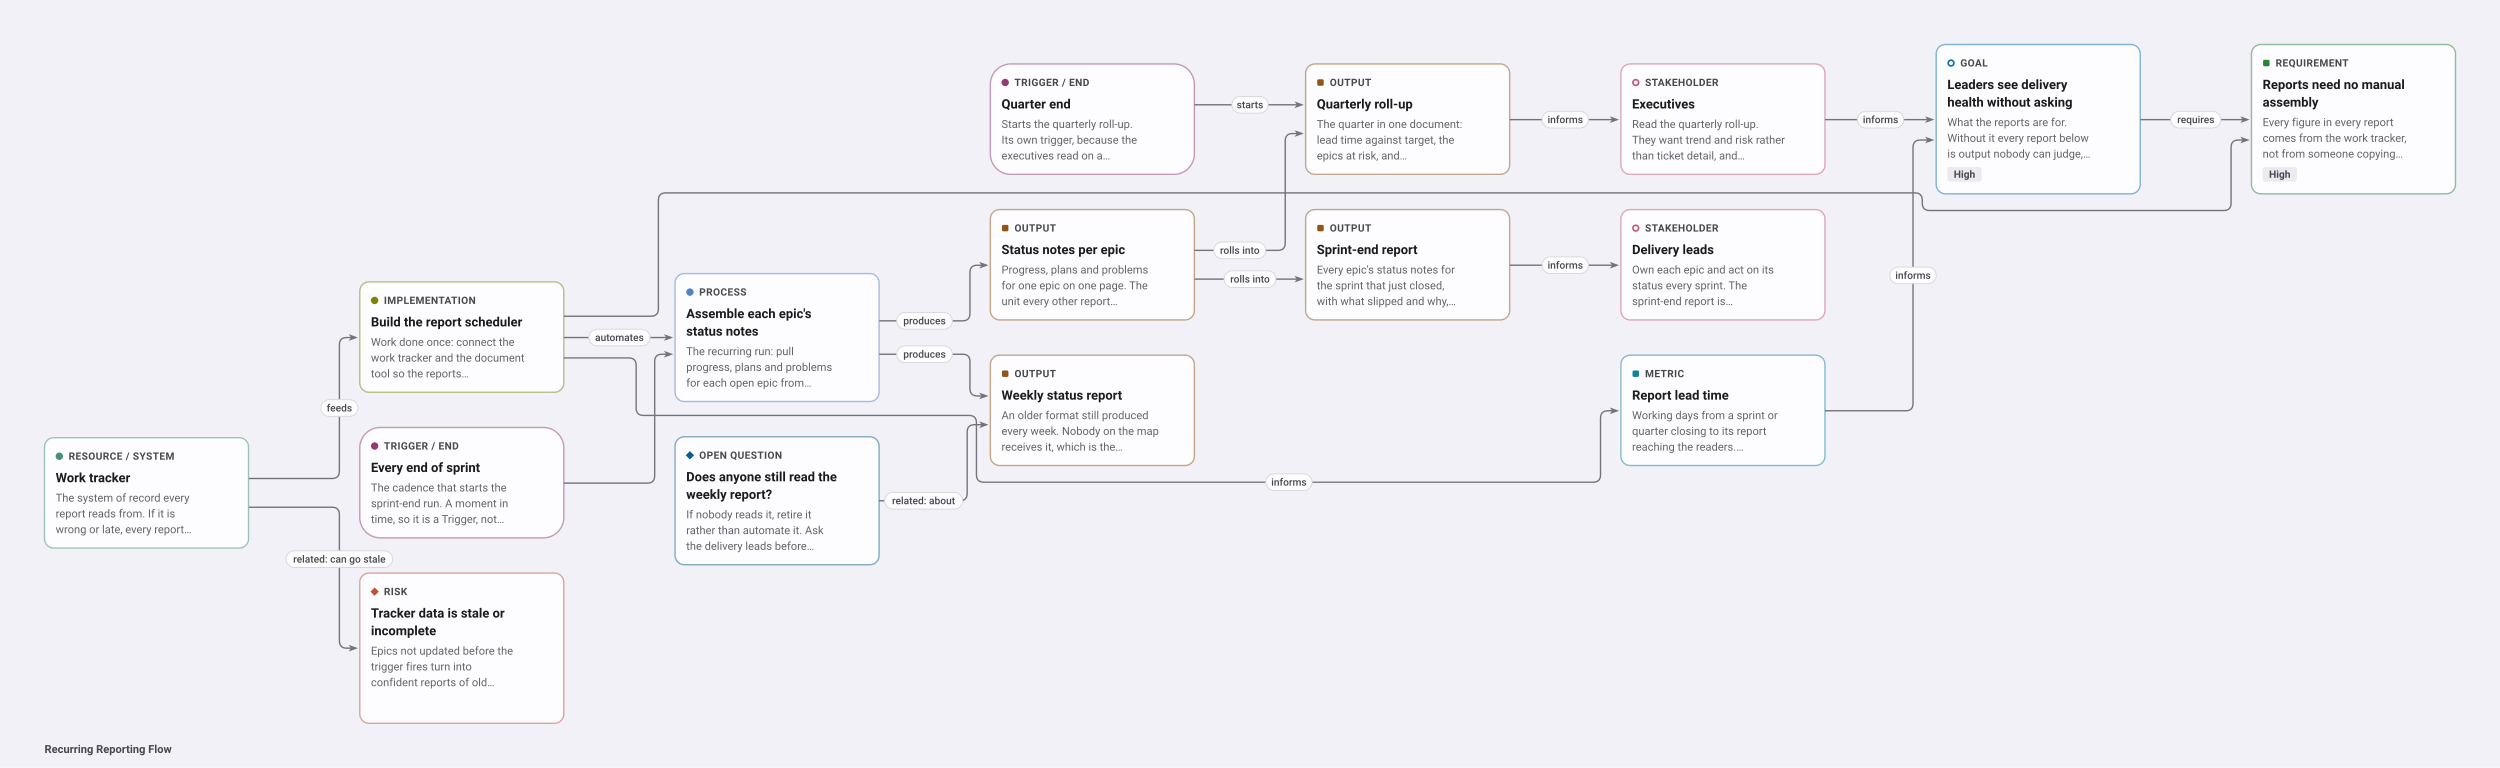
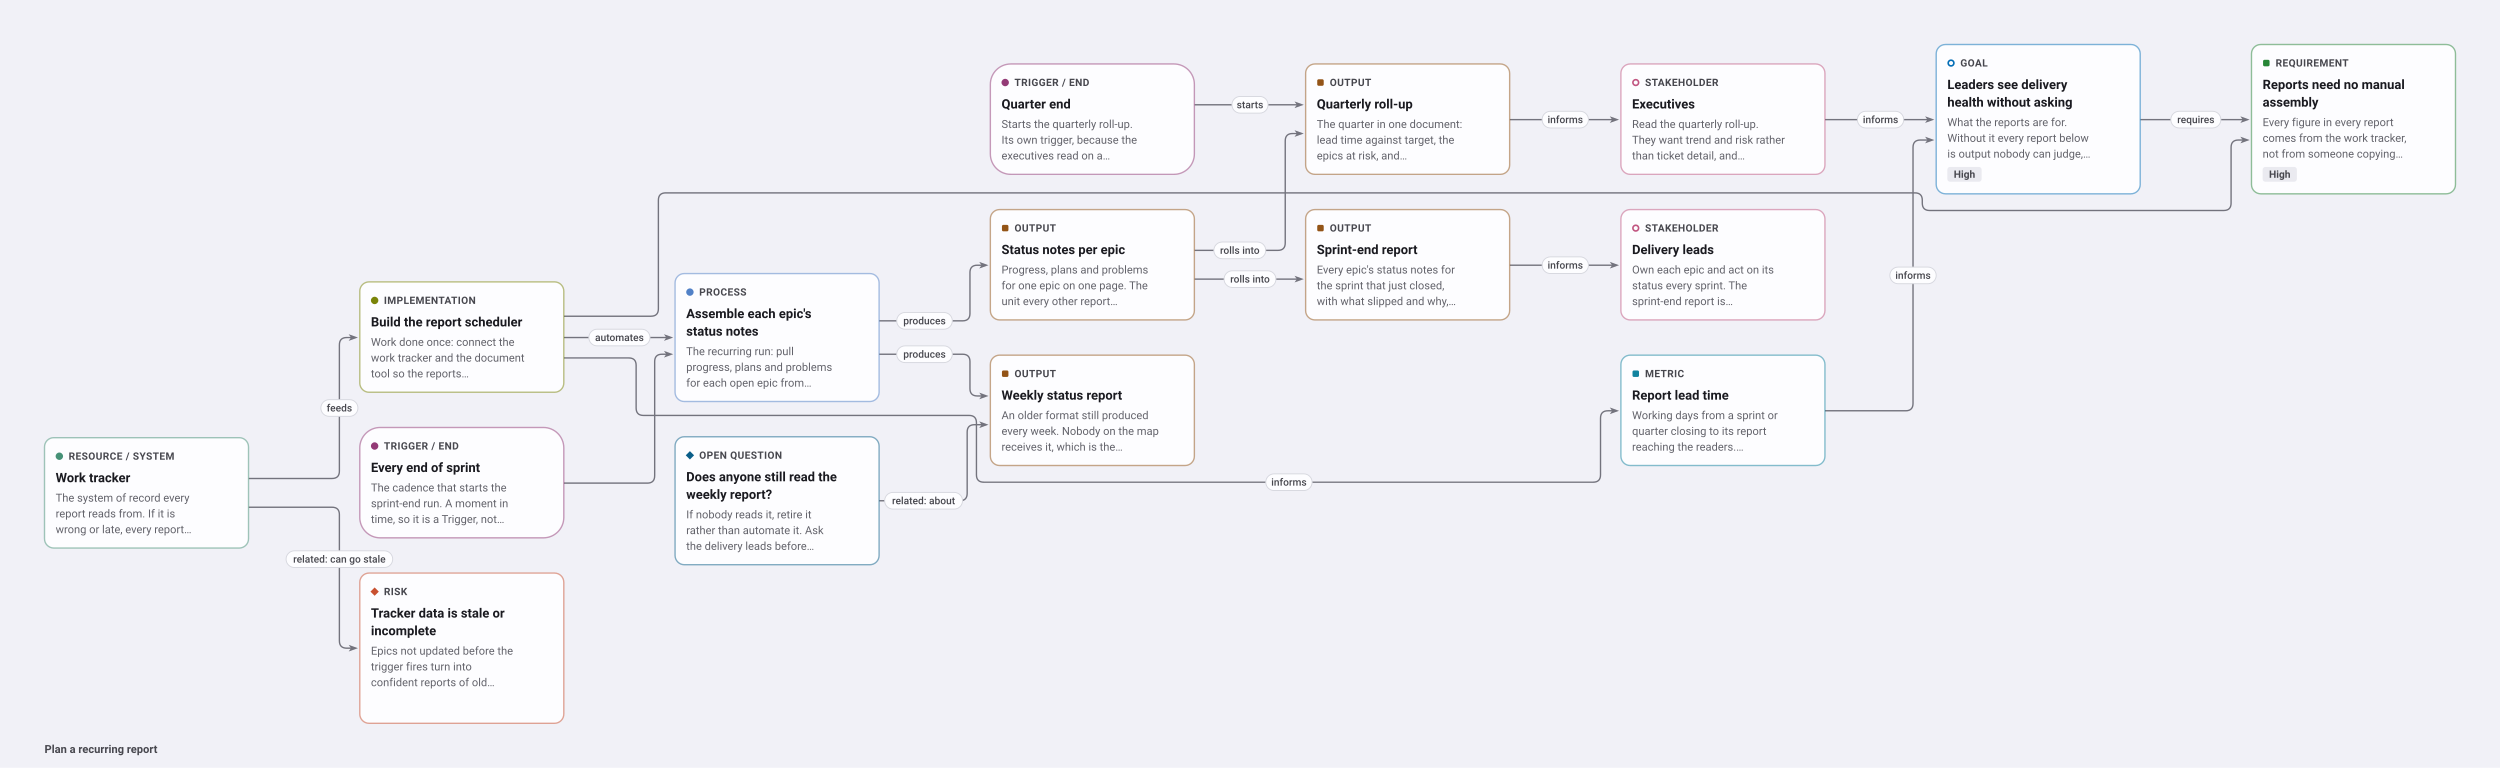
<svg xmlns="http://www.w3.org/2000/svg" width="2696" height="828" viewBox="0 0 2696 828" font-family="Avenir Next, -apple-system, BlinkMacSystemFont, Segoe UI, Roboto, sans-serif">
  <defs>
    <marker id="ah-_2373737d-100" viewBox="0 0 10 10" markerUnits="userSpaceOnUse" markerWidth="10" markerHeight="7.2" preserveAspectRatio="none" refX="6" refY="5" orient="auto-start-reverse">
      <polygon points="0,0 10,5 0,10 2.5,5" fill="#73737d" />
    </marker>
  </defs>
  <rect x="0" y="0" width="2696" height="828" fill="#f1f1f7" />
  <g transform="translate(2088.0,48.0)">
    <path d="M -120 81 L -6 81" fill="none" stroke="#73737d" stroke-width="1.5" marker-end="url(#ah-_2373737d-100)" />
    <path d="M -120 395 L -33 395 Q -25 395 -25 387 L -25 111 Q -25 103 -17 103 L -6 103" fill="none" stroke="#73737d" stroke-width="1.5" marker-end="url(#ah-_2373737d-100)" />
    <path d="M 220 81 L 334 81" fill="none" stroke="#73737d" stroke-width="1.5" marker-end="url(#ah-_2373737d-100)" />
    <path d="M -1480 293 L -1386 293 Q -1378 293 -1378 285 L -1378 168 Q -1378 160 -1370 160 L -23 160 Q -15 160 -15 168 L -15 171 Q -15 179 -7 179 L 310 179 Q 318 179 318 171 L 318 111 Q 318 103 326 103 L 334 103" fill="none" stroke="#73737d" stroke-width="1.5" marker-end="url(#ah-_2373737d-100)" />
    <path d="M -1480 338 L -1410 338 Q -1402 338 -1402 346 L -1402 392 Q -1402 400 -1394 400 L -1043 400 Q -1035 400 -1035 408 L -1035 464 Q -1035 472 -1027 472 L -370 472 Q -362 472 -362 464 L -362 403 Q -362 395 -354 395 L -346 395" fill="none" stroke="#73737d" stroke-width="1.5" marker-end="url(#ah-_2373737d-100)" />
    <path d="M -1820 468 L -1730 468 Q -1722 468 -1722 460 L -1722 324 Q -1722 316 -1714 316 L -1706 316" fill="none" stroke="#73737d" stroke-width="1.5" marker-end="url(#ah-_2373737d-100)" />
    <path d="M -1820 499 L -1730 499 Q -1722 499 -1722 507 L -1722 643 Q -1722 651 -1714 651 L -1706 651" fill="none" stroke="#73737d" stroke-width="1.5" marker-end="url(#ah-_2373737d-100)" />
    <path d="M -1480 473 L -1390 473 Q -1382 473 -1382 465 L -1382 342 Q -1382 334 -1374 334 L -1366 334" fill="none" stroke="#73737d" stroke-width="1.5" marker-end="url(#ah-_2373737d-100)" />
    <path d="M -1480 316 L -1366 316" fill="none" stroke="#73737d" stroke-width="1.5" marker-end="url(#ah-_2373737d-100)" />
    <path d="M -1140 298 L -1050 298 Q -1042 298 -1042 290 L -1042 246 Q -1042 238 -1034 238 L -1026 238" fill="none" stroke="#73737d" stroke-width="1.5" marker-end="url(#ah-_2373737d-100)" />
    <path d="M -800 253 L -686 253" fill="none" stroke="#73737d" stroke-width="1.5" marker-end="url(#ah-_2373737d-100)" />
    <path d="M -800 222 L -710 222 Q -702 222 -702 214 L -702 104 Q -702 96 -694 96 L -686 96" fill="none" stroke="#73737d" stroke-width="1.5" marker-end="url(#ah-_2373737d-100)" />
    <path d="M -800 65 L -686 65" fill="none" stroke="#73737d" stroke-width="1.5" marker-end="url(#ah-_2373737d-100)" />
    <path d="M -460 238 L -346 238" fill="none" stroke="#73737d" stroke-width="1.5" marker-end="url(#ah-_2373737d-100)" />
    <path d="M -460 81 L -346 81" fill="none" stroke="#73737d" stroke-width="1.5" marker-end="url(#ah-_2373737d-100)" />
    <path d="M -1140 334 L -1050 334 Q -1042 334 -1042 342 L -1042 371 Q -1042 379 -1034 379 L -1026 379" fill="none" stroke="#73737d" stroke-width="1.5" marker-end="url(#ah-_2373737d-100)" />
    <path d="M -1140 492 L -1053 492 Q -1045 492 -1045 484 L -1045 418 Q -1045 410 -1037 410 L -1026 410" fill="none" stroke="#73737d" stroke-width="1.5" marker-end="url(#ah-_2373737d-100)" />
    <rect x="-85" y="72" width="50" height="18" rx="9" fill="#fdfdff" stroke="#d6d7de" stroke-width="1" />
    <text x="-60" y="81" font-size="11" font-weight="500" text-anchor="middle" dominant-baseline="central" fill="#47474e">informs</text>
    <rect x="-50" y="240" width="50" height="18" rx="9" fill="#fdfdff" stroke="#d6d7de" stroke-width="1" />
    <text x="-25" y="249" font-size="11" font-weight="500" text-anchor="middle" dominant-baseline="central" fill="#47474e">informs</text>
    <rect x="253" y="72" width="54" height="18" rx="9" fill="#fdfdff" stroke="#d6d7de" stroke-width="1" />
    <text x="280" y="81" font-size="11" font-weight="500" text-anchor="middle" dominant-baseline="central" fill="#47474e">requires</text>
    <rect x="-723" y="463" width="50" height="18" rx="9" fill="#fdfdff" stroke="#d6d7de" stroke-width="1" />
    <text x="-698" y="472" font-size="11" font-weight="500" text-anchor="middle" dominant-baseline="central" fill="#47474e">informs</text>
    <rect x="-1742" y="383" width="40" height="18" rx="9" fill="#fdfdff" stroke="#d6d7de" stroke-width="1" />
    <text x="-1722" y="392" font-size="11" font-weight="500" text-anchor="middle" dominant-baseline="central" fill="#47474e">feeds</text>
    <rect x="-1779.5" y="546" width="115" height="18" rx="9" fill="#fdfdff" stroke="#d6d7de" stroke-width="1" />
    <text x="-1722" y="555" font-size="11" font-weight="500" text-anchor="middle" dominant-baseline="central" fill="#47474e">related: can go stale</text>
    <rect x="-1453" y="307" width="66" height="18" rx="9" fill="#fdfdff" stroke="#d6d7de" stroke-width="1" />
    <text x="-1420" y="316" font-size="11" font-weight="500" text-anchor="middle" dominant-baseline="central" fill="#47474e">automates</text>
    <rect x="-1121" y="289" width="60" height="18" rx="9" fill="#fdfdff" stroke="#d6d7de" stroke-width="1" />
    <text x="-1091" y="298" font-size="11" font-weight="500" text-anchor="middle" dominant-baseline="central" fill="#47474e">produces</text>
    <rect x="-768" y="244" width="56" height="18" rx="9" fill="#fdfdff" stroke="#d6d7de" stroke-width="1" />
    <text x="-740" y="253" font-size="11" font-weight="500" text-anchor="middle" dominant-baseline="central" fill="#47474e">rolls into</text>
    <rect x="-779" y="213" width="56" height="18" rx="9" fill="#fdfdff" stroke="#d6d7de" stroke-width="1" />
    <text x="-751" y="222" font-size="11" font-weight="500" text-anchor="middle" dominant-baseline="central" fill="#47474e">rolls into</text>
    <rect x="-759.5" y="56" width="39" height="18" rx="9" fill="#fdfdff" stroke="#d6d7de" stroke-width="1" />
    <text x="-740" y="65" font-size="11" font-weight="500" text-anchor="middle" dominant-baseline="central" fill="#47474e">starts</text>
    <rect x="-425" y="229" width="50" height="18" rx="9" fill="#fdfdff" stroke="#d6d7de" stroke-width="1" />
    <text x="-400" y="238" font-size="11" font-weight="500" text-anchor="middle" dominant-baseline="central" fill="#47474e">informs</text>
    <rect x="-425" y="72" width="50" height="18" rx="9" fill="#fdfdff" stroke="#d6d7de" stroke-width="1" />
    <text x="-400" y="81" font-size="11" font-weight="500" text-anchor="middle" dominant-baseline="central" fill="#47474e">informs</text>
    <rect x="-1121" y="325" width="60" height="18" rx="9" fill="#fdfdff" stroke="#d6d7de" stroke-width="1" />
    <text x="-1091" y="334" font-size="11" font-weight="500" text-anchor="middle" dominant-baseline="central" fill="#47474e">produces</text>
    <rect x="-1134" y="483" width="84" height="18" rx="9" fill="#fdfdff" stroke="#d6d7de" stroke-width="1" />
    <text x="-1092" y="492" font-size="11" font-weight="500" text-anchor="middle" dominant-baseline="central" fill="#47474e">related: about</text>
    <g>
      <rect x="0.0" y="0.0" width="220" height="161" rx="10" fill="#fdfdff" stroke="#046eb6" stroke-opacity="0.5" stroke-width="1.5" />
      <circle class="type-dot" data-shape="ring" cx="16.0" cy="20.0" r="3.1" fill="none" stroke="#046eb6" stroke-width="1.8" />
      <text x="26.0" y="20.0" font-size="11" font-weight="600" letter-spacing="0.4" dominant-baseline="central" fill="#47474e">GOAL</text>
      <text x="12.0" y="48.0" font-size="14" font-weight="600" fill="#1a1a20">Leaders see delivery</text>
      <text x="12.0" y="67.0" font-size="14" font-weight="600" fill="#1a1a20">health without asking</text>
      <text x="12.0" y="88.0" font-size="12" fill="#62626a">What the reports are for.</text>
      <text x="12.0" y="105.0" font-size="12" fill="#62626a">Without it every report below</text>
      <text x="12.0" y="122.0" font-size="12" fill="#62626a">is output nobody can judge,…</text>
      <rect x="12.0" y="132.0" width="37" height="16" rx="3" fill="#eaeaf0" />
      <text x="30.5" y="140.0" font-size="11" font-weight="600" text-anchor="middle" dominant-baseline="central" fill="#47474e">High</text>
    </g>
    <g>
      <rect x="-340.0" y="21.0" width="220" height="119" rx="10" fill="#fdfdff" stroke="#c15681" stroke-opacity="0.5" stroke-width="1.5" />
      <circle class="type-dot" data-shape="ring" cx="-324.0" cy="41.0" r="3.1" fill="none" stroke="#c15681" stroke-width="1.8" />
      <text x="-314.0" y="41.0" font-size="11" font-weight="600" letter-spacing="0.4" dominant-baseline="central" fill="#47474e">STAKEHOLDER</text>
      <text x="-328.0" y="69.0" font-size="14" font-weight="600" fill="#1a1a20">Executives</text>
      <text x="-328.0" y="90.0" font-size="12" fill="#62626a">Read the quarterly roll-up.</text>
      <text x="-328.0" y="107.0" font-size="12" fill="#62626a">They want trend and risk rather</text>
      <text x="-328.0" y="124.0" font-size="12" fill="#62626a">than ticket detail, and…</text>
    </g>
    <g>
      <rect x="-340.0" y="178.0" width="220" height="119" rx="10" fill="#fdfdff" stroke="#c15681" stroke-opacity="0.5" stroke-width="1.5" />
      <circle class="type-dot" data-shape="ring" cx="-324.0" cy="198.0" r="3.1" fill="none" stroke="#c15681" stroke-width="1.8" />
      <text x="-314.0" y="198.0" font-size="11" font-weight="600" letter-spacing="0.4" dominant-baseline="central" fill="#47474e">STAKEHOLDER</text>
      <text x="-328.0" y="226.0" font-size="14" font-weight="600" fill="#1a1a20">Delivery leads</text>
      <text x="-328.0" y="247.0" font-size="12" fill="#62626a">Own each epic and act on its</text>
      <text x="-328.0" y="264.0" font-size="12" fill="#62626a">status every sprint. The</text>
      <text x="-328.0" y="281.0" font-size="12" fill="#62626a">sprint-end report is…</text>
    </g>
    <g>
      <rect x="-340.0" y="335.0" width="220" height="119" rx="10" fill="#fdfdff" stroke="#11839f" stroke-opacity="0.5" stroke-width="1.5" />
      <rect class="type-dot" data-shape="square" x="-327.5" y="351.5" width="7" height="7" rx="1.5" fill="#11839f" />
      <text x="-314.0" y="355.0" font-size="11" font-weight="600" letter-spacing="0.4" dominant-baseline="central" fill="#47474e">METRIC</text>
      <text x="-328.0" y="383.0" font-size="14" font-weight="600" fill="#1a1a20">Report lead time</text>
      <text x="-328.0" y="404.0" font-size="12" fill="#62626a">Working days from a sprint or</text>
      <text x="-328.0" y="421.0" font-size="12" fill="#62626a">quarter closing to its report</text>
      <text x="-328.0" y="438.0" font-size="12" fill="#62626a">reaching the readers.…</text>
    </g>
    <g>
      <rect x="340.0" y="0.0" width="220" height="161" rx="10" fill="#fdfdff" stroke="#268536" stroke-opacity="0.5" stroke-width="1.5" />
      <rect class="type-dot" data-shape="square" x="352.5" y="16.5" width="7" height="7" rx="1.5" fill="#268536" />
      <text x="366.0" y="20.0" font-size="11" font-weight="600" letter-spacing="0.4" dominant-baseline="central" fill="#47474e">REQUIREMENT</text>
      <text x="352.0" y="48.0" font-size="14" font-weight="600" fill="#1a1a20">Reports need no manual</text>
      <text x="352.0" y="67.0" font-size="14" font-weight="600" fill="#1a1a20">assembly</text>
      <text x="352.0" y="88.0" font-size="12" fill="#62626a">Every figure in every report</text>
      <text x="352.0" y="105.0" font-size="12" fill="#62626a">comes from the work tracker,</text>
      <text x="352.0" y="122.0" font-size="12" fill="#62626a">not from someone copying…</text>
      <rect x="352.0" y="132.0" width="37" height="16" rx="3" fill="#eaeaf0" />
      <text x="370.5" y="140.0" font-size="11" font-weight="600" text-anchor="middle" dominant-baseline="central" fill="#47474e">High</text>
    </g>
    <g>
      <rect x="-1700.0" y="256.0" width="220" height="119" rx="10" fill="#fdfdff" stroke="#7a8409" stroke-opacity="0.5" stroke-width="1.5" />
      <circle class="type-dot" data-shape="dot" cx="-1684.0" cy="276.0" r="4" fill="#7a8409" />
      <text x="-1674.0" y="276.0" font-size="11" font-weight="600" letter-spacing="0.4" dominant-baseline="central" fill="#47474e">IMPLEMENTATION</text>
      <text x="-1688.0" y="304.0" font-size="14" font-weight="600" fill="#1a1a20">Build the report scheduler</text>
      <text x="-1688.0" y="325.0" font-size="12" fill="#62626a">Work done once: connect the</text>
      <text x="-1688.0" y="342.0" font-size="12" fill="#62626a">work tracker and the document</text>
      <text x="-1688.0" y="359.0" font-size="12" fill="#62626a">tool so the reports…</text>
    </g>
    <g>
      <rect x="-2040.0" y="424.0" width="220" height="119" rx="10" fill="#fdfdff" stroke="#469177" stroke-opacity="0.5" stroke-width="1.5" />
      <circle class="type-dot" data-shape="dot" cx="-2024.0" cy="444.0" r="4" fill="#469177" />
      <text x="-2014.0" y="444.0" font-size="11" font-weight="600" letter-spacing="0.4" dominant-baseline="central" fill="#47474e">RESOURCE / SYSTEM</text>
      <text x="-2028.0" y="472.0" font-size="14" font-weight="600" fill="#1a1a20">Work tracker</text>
      <text x="-2028.0" y="493.0" font-size="12" fill="#62626a">The system of record every</text>
      <text x="-2028.0" y="510.0" font-size="12" fill="#62626a">report reads from. If it is</text>
      <text x="-2028.0" y="527.0" font-size="12" fill="#62626a">wrong or late, every report…</text>
    </g>
    <g>
      <rect x="-1700.0" y="413.0" width="220" height="119" rx="22" fill="#fdfdff" stroke="#933a76" stroke-opacity="0.5" stroke-width="1.5" />
      <circle class="type-dot" data-shape="dot" cx="-1684.0" cy="433.0" r="4" fill="#933a76" />
      <text x="-1674.0" y="433.0" font-size="11" font-weight="600" letter-spacing="0.4" dominant-baseline="central" fill="#47474e">TRIGGER / END</text>
      <text x="-1688.0" y="461.0" font-size="14" font-weight="600" fill="#1a1a20">Every end of sprint</text>
      <text x="-1688.0" y="482.0" font-size="12" fill="#62626a">The cadence that starts the</text>
      <text x="-1688.0" y="499.0" font-size="12" fill="#62626a">sprint-end run. A moment in</text>
      <text x="-1688.0" y="516.0" font-size="12" fill="#62626a">time, so it is a Trigger, not…</text>
    </g>
    <g>
      <rect x="-1020.0" y="21.0" width="220" height="119" rx="22" fill="#fdfdff" stroke="#933a76" stroke-opacity="0.5" stroke-width="1.5" />
      <circle class="type-dot" data-shape="dot" cx="-1004.0" cy="41.0" r="4" fill="#933a76" />
      <text x="-994.0" y="41.0" font-size="11" font-weight="600" letter-spacing="0.4" dominant-baseline="central" fill="#47474e">TRIGGER / END</text>
      <text x="-1008.0" y="69.0" font-size="14" font-weight="600" fill="#1a1a20">Quarter end</text>
      <text x="-1008.0" y="90.0" font-size="12" fill="#62626a">Starts the quarterly roll-up.</text>
      <text x="-1008.0" y="107.0" font-size="12" fill="#62626a">Its own trigger, because the</text>
      <text x="-1008.0" y="124.0" font-size="12" fill="#62626a">executives read on a…</text>
    </g>
    <g>
      <rect x="-1360.0" y="247.0" width="220" height="138" rx="10" fill="#fdfdff" stroke="#5181c7" stroke-opacity="0.5" stroke-width="1.5" />
      <circle class="type-dot" data-shape="dot" cx="-1344.0" cy="267.0" r="4" fill="#5181c7" />
      <text x="-1334.0" y="267.0" font-size="11" font-weight="600" letter-spacing="0.4" dominant-baseline="central" fill="#47474e">PROCESS</text>
      <text x="-1348.0" y="295.0" font-size="14" font-weight="600" fill="#1a1a20">Assemble each epic's</text>
      <text x="-1348.0" y="314.0" font-size="14" font-weight="600" fill="#1a1a20">status notes</text>
      <text x="-1348.0" y="335.0" font-size="12" fill="#62626a">The recurring run: pull</text>
      <text x="-1348.0" y="352.0" font-size="12" fill="#62626a">progress, plans and problems</text>
      <text x="-1348.0" y="369.0" font-size="12" fill="#62626a">for each open epic from…</text>
    </g>
    <g>
      <rect x="-1020.0" y="178.0" width="220" height="119" rx="10" fill="#fdfdff" stroke="#935417" stroke-opacity="0.5" stroke-width="1.5" />
      <rect class="type-dot" data-shape="square" x="-1007.5" y="194.5" width="7" height="7" rx="1.5" fill="#935417" />
      <text x="-994.0" y="198.0" font-size="11" font-weight="600" letter-spacing="0.4" dominant-baseline="central" fill="#47474e">OUTPUT</text>
      <text x="-1008.0" y="226.0" font-size="14" font-weight="600" fill="#1a1a20">Status notes per epic</text>
      <text x="-1008.0" y="247.0" font-size="12" fill="#62626a">Progress, plans and problems</text>
      <text x="-1008.0" y="264.0" font-size="12" fill="#62626a">for one epic on one page. The</text>
      <text x="-1008.0" y="281.0" font-size="12" fill="#62626a">unit every other report…</text>
    </g>
    <g>
      <rect x="-680.0" y="178.0" width="220" height="119" rx="10" fill="#fdfdff" stroke="#935417" stroke-opacity="0.5" stroke-width="1.5" />
      <rect class="type-dot" data-shape="square" x="-667.5" y="194.5" width="7" height="7" rx="1.5" fill="#935417" />
      <text x="-654.0" y="198.0" font-size="11" font-weight="600" letter-spacing="0.4" dominant-baseline="central" fill="#47474e">OUTPUT</text>
      <text x="-668.0" y="226.0" font-size="14" font-weight="600" fill="#1a1a20">Sprint-end report</text>
      <text x="-668.0" y="247.0" font-size="12" fill="#62626a">Every epic's status notes for</text>
      <text x="-668.0" y="264.0" font-size="12" fill="#62626a">the sprint that just closed,</text>
      <text x="-668.0" y="281.0" font-size="12" fill="#62626a">with what slipped and why,…</text>
    </g>
    <g>
      <rect x="-680.0" y="21.0" width="220" height="119" rx="10" fill="#fdfdff" stroke="#935417" stroke-opacity="0.5" stroke-width="1.5" />
      <rect class="type-dot" data-shape="square" x="-667.5" y="37.5" width="7" height="7" rx="1.5" fill="#935417" />
      <text x="-654.0" y="41.0" font-size="11" font-weight="600" letter-spacing="0.4" dominant-baseline="central" fill="#47474e">OUTPUT</text>
      <text x="-668.0" y="69.0" font-size="14" font-weight="600" fill="#1a1a20">Quarterly roll-up</text>
      <text x="-668.0" y="90.0" font-size="12" fill="#62626a">The quarter in one document:</text>
      <text x="-668.0" y="107.0" font-size="12" fill="#62626a">lead time against target, the</text>
      <text x="-668.0" y="124.0" font-size="12" fill="#62626a">epics at risk, and…</text>
    </g>
    <g>
      <rect x="-1020.0" y="335.0" width="220" height="119" rx="10" fill="#fdfdff" stroke="#935417" stroke-opacity="0.5" stroke-width="1.5" />
      <rect class="type-dot" data-shape="square" x="-1007.5" y="351.5" width="7" height="7" rx="1.5" fill="#935417" />
      <text x="-994.0" y="355.0" font-size="11" font-weight="600" letter-spacing="0.4" dominant-baseline="central" fill="#47474e">OUTPUT</text>
      <text x="-1008.0" y="383.0" font-size="14" font-weight="600" fill="#1a1a20">Weekly status report</text>
      <text x="-1008.0" y="404.0" font-size="12" fill="#62626a">An older format still produced</text>
      <text x="-1008.0" y="421.0" font-size="12" fill="#62626a">every week. Nobody on the map</text>
      <text x="-1008.0" y="438.0" font-size="12" fill="#62626a">receives it, which is the…</text>
    </g>
    <g>
      <rect x="-1360.0" y="423.0" width="220" height="138" rx="10" fill="#fdfdff" stroke="#0a5e89" stroke-opacity="0.5" stroke-width="1.5" />
      <path class="type-dot" data-shape="diamond" d="M -1344.0 438.5 L -1339.5 443.0 L -1344.0 447.5 L -1348.5 443.0 Z" fill="#0a5e89" />
      <text x="-1334.0" y="443.0" font-size="11" font-weight="600" letter-spacing="0.4" dominant-baseline="central" fill="#47474e">OPEN QUESTION</text>
      <text x="-1348.0" y="471.0" font-size="14" font-weight="600" fill="#1a1a20">Does anyone still read the</text>
      <text x="-1348.0" y="490.0" font-size="14" font-weight="600" fill="#1a1a20">weekly report?</text>
      <text x="-1348.0" y="511.0" font-size="12" fill="#62626a">If nobody reads it, retire it</text>
      <text x="-1348.0" y="528.0" font-size="12" fill="#62626a">rather than automate it. Ask</text>
      <text x="-1348.0" y="545.0" font-size="12" fill="#62626a">the delivery leads before…</text>
    </g>
    <g>
      <rect x="-1700.0" y="570.0" width="220" height="162" rx="10" fill="#fdfdff" stroke="#c85030" stroke-opacity="0.5" stroke-width="1.5" />
      <path class="type-dot" data-shape="diamond" d="M -1684.0 585.5 L -1679.5 590.0 L -1684.0 594.5 L -1688.5 590.0 Z" fill="#c85030" />
      <text x="-1674.0" y="590.0" font-size="11" font-weight="600" letter-spacing="0.4" dominant-baseline="central" fill="#47474e">RISK</text>
      <text x="-1688.0" y="618.0" font-size="14" font-weight="600" fill="#1a1a20">Tracker data is stale or</text>
      <text x="-1688.0" y="637.0" font-size="14" font-weight="600" fill="#1a1a20">incomplete</text>
      <text x="-1688.0" y="658.0" font-size="12" fill="#62626a">Epics not updated before the</text>
      <text x="-1688.0" y="675.0" font-size="12" fill="#62626a">trigger fires turn into</text>
      <text x="-1688.0" y="692.0" font-size="12" fill="#62626a">confident reports of old…</text>
    </g>
  </g>
-   <text x="48" y="812" font-size="12" font-weight="600" fill="#47474e">Recurring Reporting Flow</text>
+   <text x="48" y="812" font-size="12" font-weight="600" fill="#47474e">Plan a recurring report</text>
</svg>
